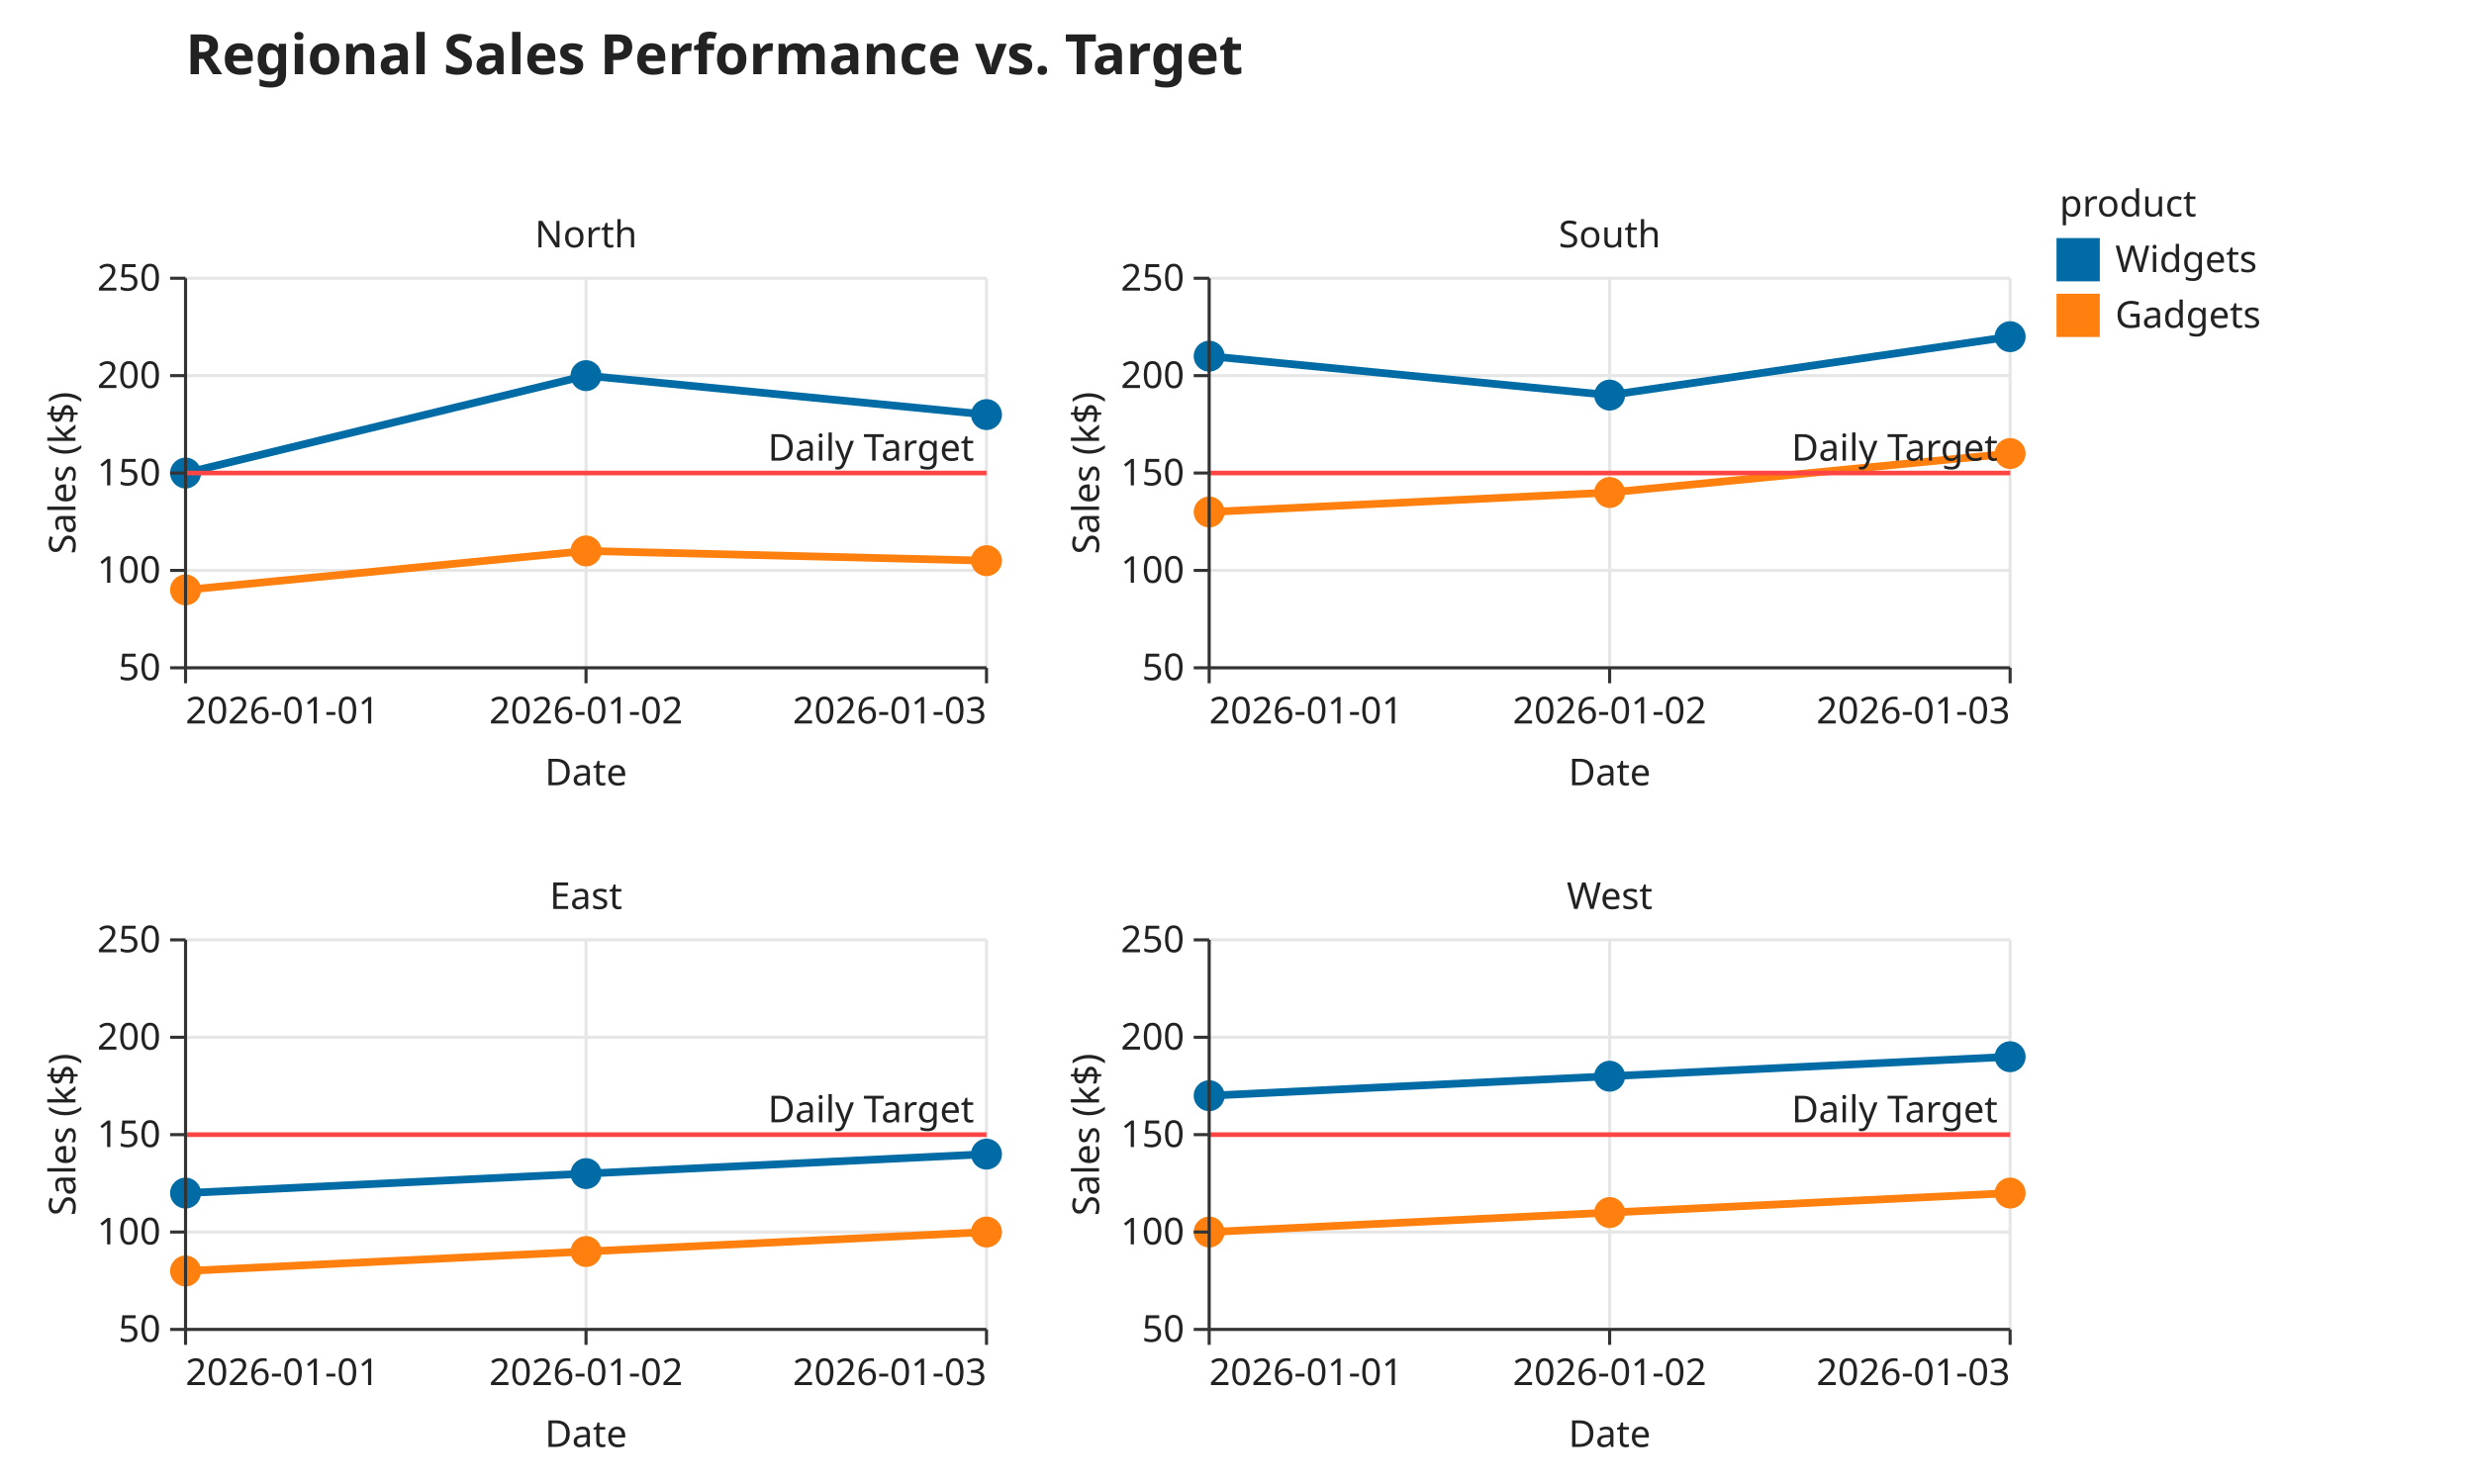
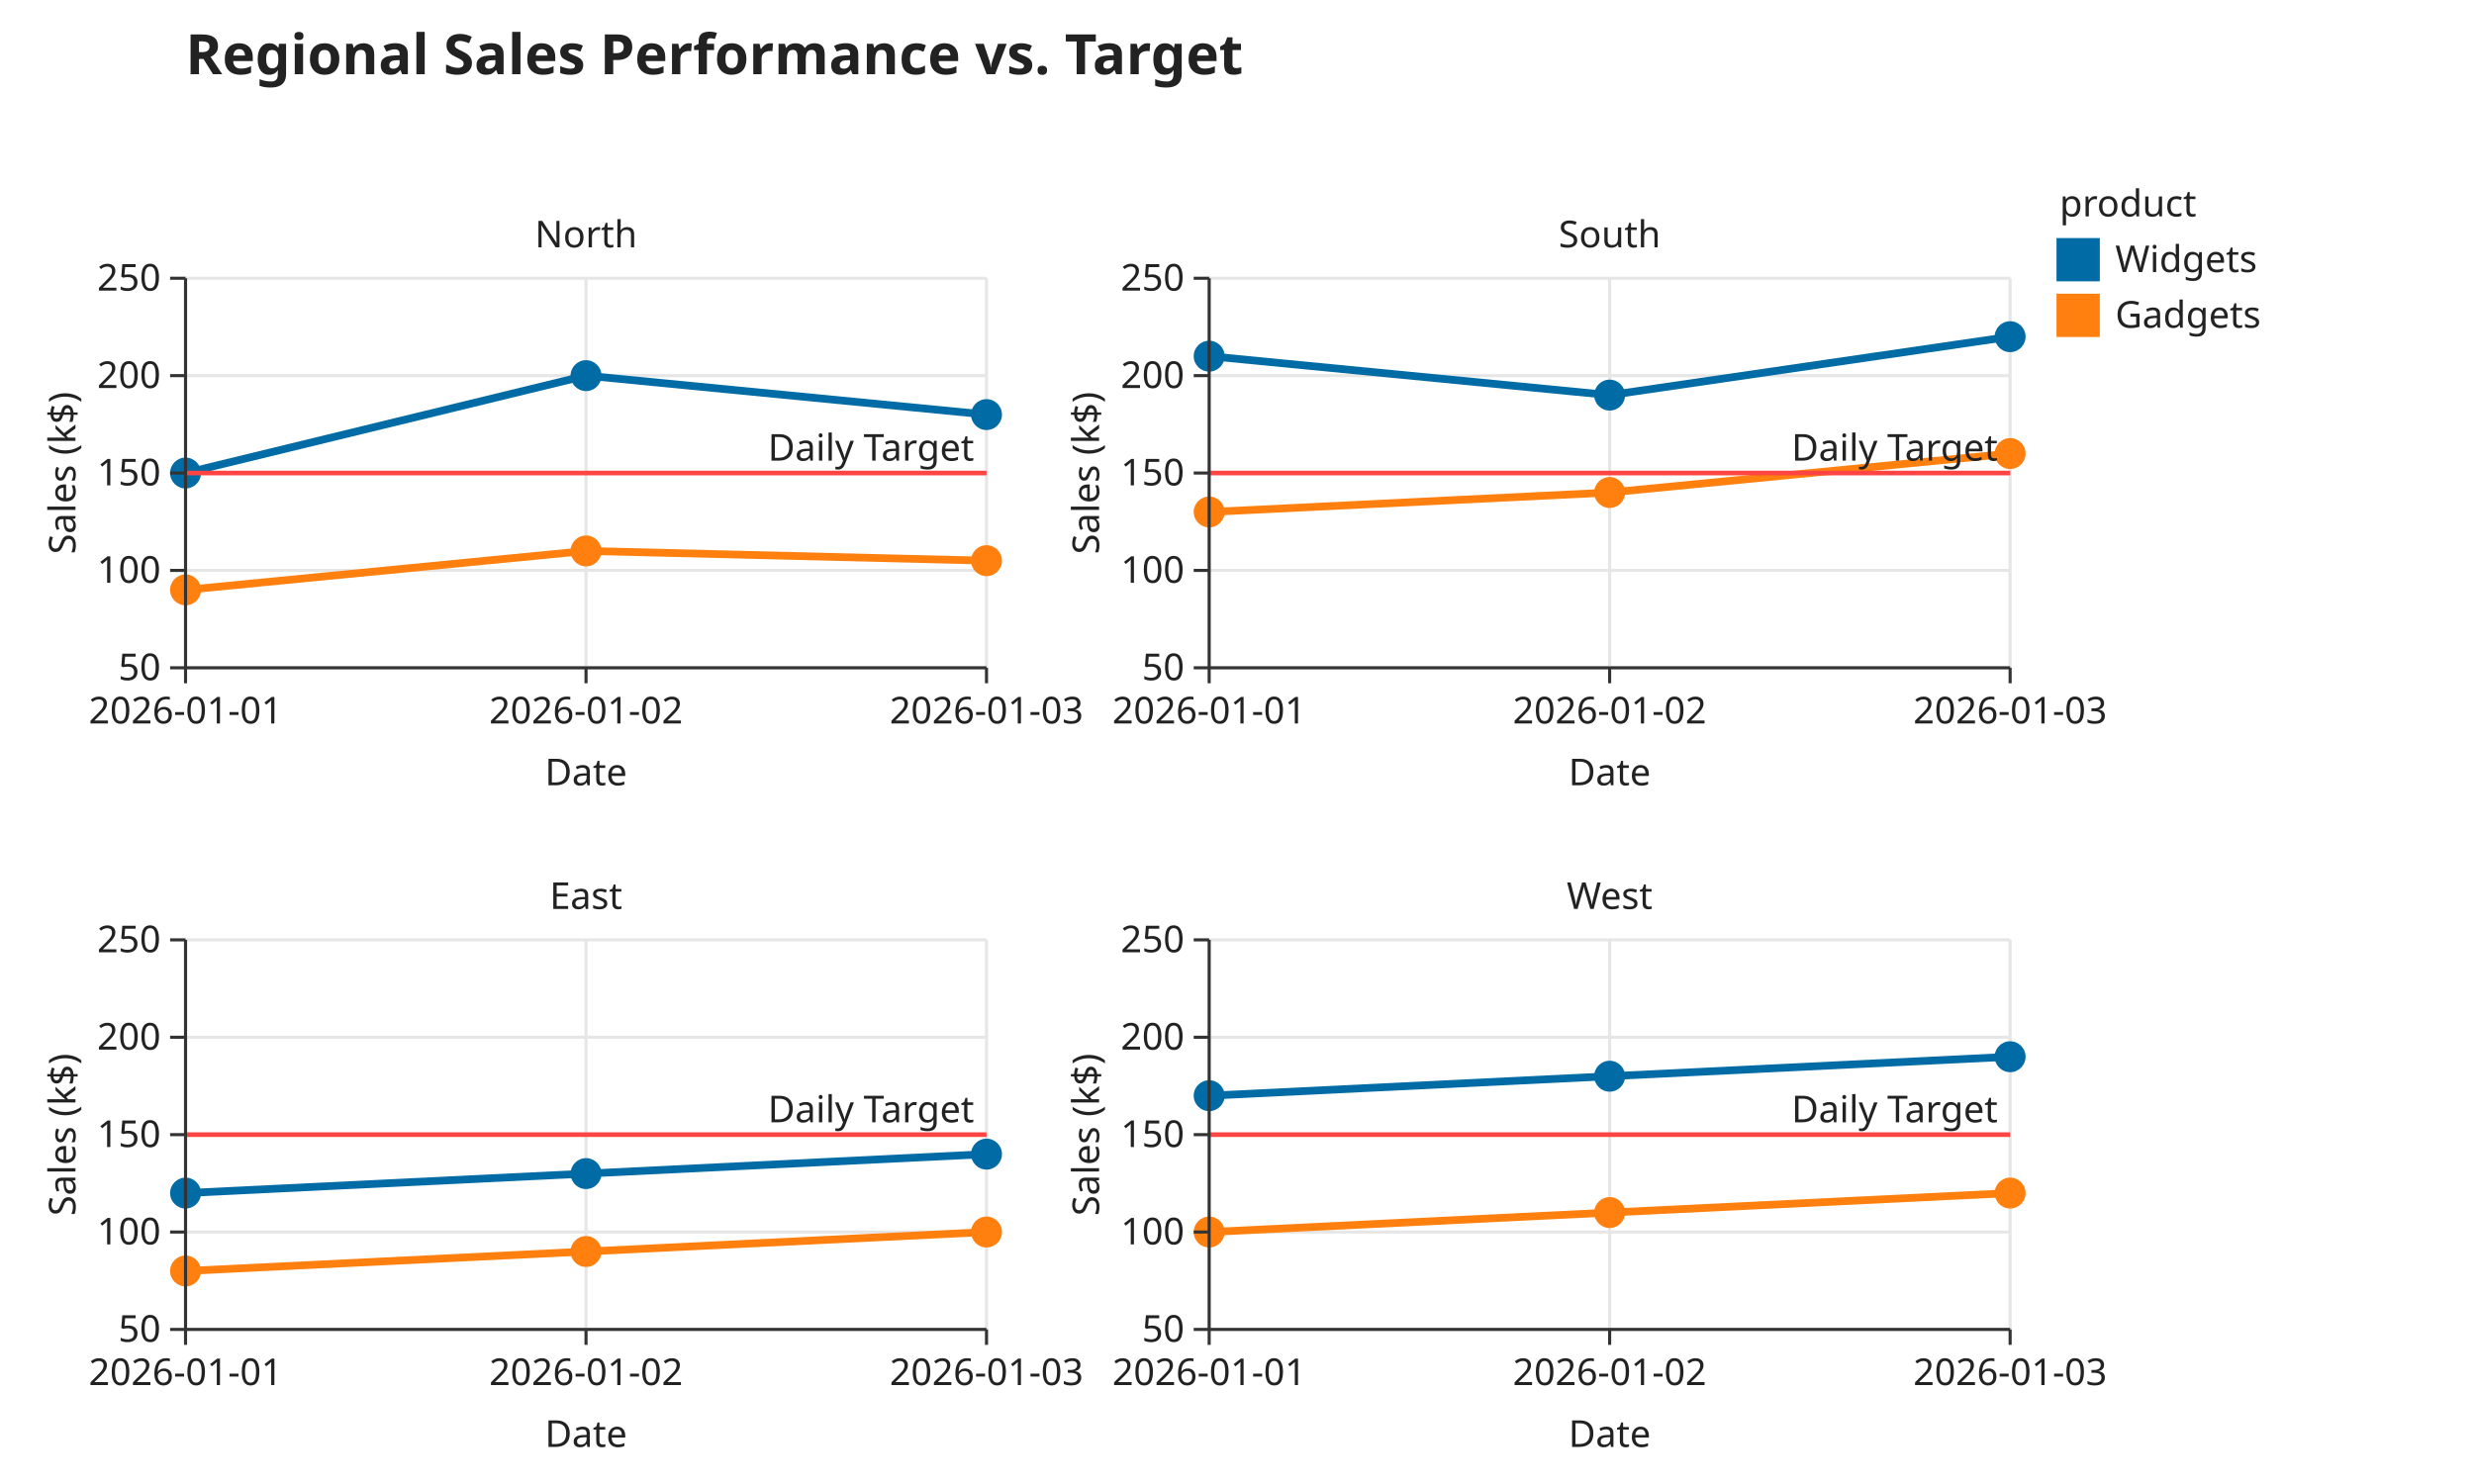
<svg xmlns="http://www.w3.org/2000/svg" width="800" height="480" viewBox="0 0 800 480" role="img" aria-label="Regional Sales Performance vs. Target">
  <rect class="algraf-background" x="0" y="0" width="800" height="480" fill="#ffffff" />
  <text class="algraf-title" x="60" y="24" font-family="system-ui, sans-serif" font-size="18" font-weight="600" fill="#222222">Regional Sales Performance vs. Target</text>
  <rect class="algraf-plot-area algraf-facet-panel" x="60" y="90" width="259" height="126" fill="#ffffff" />
  <rect class="algraf-plot-area algraf-facet-panel" x="391" y="90" width="259" height="126" fill="#ffffff" />
  <rect class="algraf-plot-area algraf-facet-panel" x="60" y="304" width="259" height="126" fill="#ffffff" />
  <rect class="algraf-plot-area algraf-facet-panel" x="391" y="304" width="259" height="126" fill="#ffffff" />
  <g class="algraf-facet-strip">
    <rect x="60" y="66" width="259" height="18" fill="#ffffff" />
    <text x="189.5" y="80" text-anchor="middle" font-family="system-ui, sans-serif" font-size="12" fill="#222222">North</text>
  </g>
  <g class="algraf-facet-strip">
    <rect x="391" y="66" width="259" height="18" fill="#ffffff" />
    <text x="520.5" y="80" text-anchor="middle" font-family="system-ui, sans-serif" font-size="12" fill="#222222">South</text>
  </g>
  <g class="algraf-facet-strip">
    <rect x="60" y="280" width="259" height="18" fill="#ffffff" />
    <text x="189.5" y="294" text-anchor="middle" font-family="system-ui, sans-serif" font-size="12" fill="#222222">East</text>
  </g>
  <g class="algraf-facet-strip">
    <rect x="391" y="280" width="259" height="18" fill="#ffffff" />
    <text x="520.5" y="294" text-anchor="middle" font-family="system-ui, sans-serif" font-size="12" fill="#222222">West</text>
  </g>
  <g class="algraf-grid">
    <line x1="60" y1="90" x2="60" y2="216" stroke="#e6e6e6" stroke-width="1" />
    <line x1="189.5" y1="90" x2="189.5" y2="216" stroke="#e6e6e6" stroke-width="1" />
    <line x1="319" y1="90" x2="319" y2="216" stroke="#e6e6e6" stroke-width="1" />
    <line x1="60" y1="216" x2="319" y2="216" stroke="#e6e6e6" stroke-width="1" />
    <line x1="60" y1="184.5" x2="319" y2="184.5" stroke="#e6e6e6" stroke-width="1" />
    <line x1="60" y1="153" x2="319" y2="153" stroke="#e6e6e6" stroke-width="1" />
    <line x1="60" y1="121.5" x2="319" y2="121.5" stroke="#e6e6e6" stroke-width="1" />
    <line x1="60" y1="90" x2="319" y2="90" stroke="#e6e6e6" stroke-width="1" />
  </g>
  <g class="algraf-grid">
    <line x1="391" y1="90" x2="391" y2="216" stroke="#e6e6e6" stroke-width="1" />
    <line x1="520.5" y1="90" x2="520.5" y2="216" stroke="#e6e6e6" stroke-width="1" />
    <line x1="650" y1="90" x2="650" y2="216" stroke="#e6e6e6" stroke-width="1" />
    <line x1="391" y1="216" x2="650" y2="216" stroke="#e6e6e6" stroke-width="1" />
    <line x1="391" y1="184.5" x2="650" y2="184.5" stroke="#e6e6e6" stroke-width="1" />
    <line x1="391" y1="153" x2="650" y2="153" stroke="#e6e6e6" stroke-width="1" />
    <line x1="391" y1="121.5" x2="650" y2="121.5" stroke="#e6e6e6" stroke-width="1" />
    <line x1="391" y1="90" x2="650" y2="90" stroke="#e6e6e6" stroke-width="1" />
  </g>
  <g class="algraf-grid">
    <line x1="60" y1="304" x2="60" y2="430" stroke="#e6e6e6" stroke-width="1" />
    <line x1="189.5" y1="304" x2="189.5" y2="430" stroke="#e6e6e6" stroke-width="1" />
    <line x1="319" y1="304" x2="319" y2="430" stroke="#e6e6e6" stroke-width="1" />
    <line x1="60" y1="430" x2="319" y2="430" stroke="#e6e6e6" stroke-width="1" />
    <line x1="60" y1="398.5" x2="319" y2="398.5" stroke="#e6e6e6" stroke-width="1" />
    <line x1="60" y1="367" x2="319" y2="367" stroke="#e6e6e6" stroke-width="1" />
    <line x1="60" y1="335.5" x2="319" y2="335.5" stroke="#e6e6e6" stroke-width="1" />
    <line x1="60" y1="304" x2="319" y2="304" stroke="#e6e6e6" stroke-width="1" />
  </g>
  <g class="algraf-grid">
    <line x1="391" y1="304" x2="391" y2="430" stroke="#e6e6e6" stroke-width="1" />
    <line x1="520.5" y1="304" x2="520.5" y2="430" stroke="#e6e6e6" stroke-width="1" />
    <line x1="650" y1="304" x2="650" y2="430" stroke="#e6e6e6" stroke-width="1" />
    <line x1="391" y1="430" x2="650" y2="430" stroke="#e6e6e6" stroke-width="1" />
    <line x1="391" y1="398.5" x2="650" y2="398.5" stroke="#e6e6e6" stroke-width="1" />
    <line x1="391" y1="367" x2="650" y2="367" stroke="#e6e6e6" stroke-width="1" />
    <line x1="391" y1="335.5" x2="650" y2="335.5" stroke="#e6e6e6" stroke-width="1" />
    <line x1="391" y1="304" x2="650" y2="304" stroke="#e6e6e6" stroke-width="1" />
  </g>
  <g class="algraf-layer algraf-geom-line">
    <path d="M60 153 L189.5 121.5 L319 134.1" fill="none" stroke="#006BA4" stroke-width="2.5" opacity="1" />
    <path d="M60 190.8 L189.5 178.2 L319 181.35" fill="none" stroke="#FF800E" stroke-width="2.5" opacity="1" />
  </g>
  <g class="algraf-layer algraf-geom-point">
    <circle cx="60" cy="153" r="5" fill="#006BA4" opacity="1" />
    <circle cx="189.5" cy="121.5" r="5" fill="#006BA4" opacity="1" />
    <circle cx="319" cy="134.1" r="5" fill="#006BA4" opacity="1" />
    <circle cx="60" cy="190.8" r="5" fill="#FF800E" opacity="1" />
    <circle cx="189.5" cy="178.2" r="5" fill="#FF800E" opacity="1" />
    <circle cx="319" cy="181.35" r="5" fill="#FF800E" opacity="1" />
  </g>
  <g class="algraf-layer algraf-geom-hline">
    <line x1="60" y1="153" x2="319" y2="153" stroke="#ff4444" stroke-width="1.5" opacity="1" />
    <text x="315" y="149" text-anchor="end" font-family="system-ui, sans-serif" font-size="12" fill="#222222">Daily Target</text>
  </g>
  <g class="algraf-layer algraf-geom-line">
    <path d="M391 115.2 L520.5 127.8 L650 108.9" fill="none" stroke="#006BA4" stroke-width="2.5" opacity="1" />
    <path d="M391 165.6 L520.5 159.3 L650 146.7" fill="none" stroke="#FF800E" stroke-width="2.5" opacity="1" />
  </g>
  <g class="algraf-layer algraf-geom-point">
    <circle cx="391" cy="115.2" r="5" fill="#006BA4" opacity="1" />
    <circle cx="520.5" cy="127.8" r="5" fill="#006BA4" opacity="1" />
    <circle cx="650" cy="108.9" r="5" fill="#006BA4" opacity="1" />
    <circle cx="391" cy="165.6" r="5" fill="#FF800E" opacity="1" />
    <circle cx="520.5" cy="159.3" r="5" fill="#FF800E" opacity="1" />
    <circle cx="650" cy="146.7" r="5" fill="#FF800E" opacity="1" />
  </g>
  <g class="algraf-layer algraf-geom-hline">
    <line x1="391" y1="153" x2="650" y2="153" stroke="#ff4444" stroke-width="1.5" opacity="1" />
    <text x="646" y="149" text-anchor="end" font-family="system-ui, sans-serif" font-size="12" fill="#222222">Daily Target</text>
  </g>
  <g class="algraf-layer algraf-geom-line">
    <path d="M60 385.9 L189.5 379.6 L319 373.3" fill="none" stroke="#006BA4" stroke-width="2.5" opacity="1" />
    <path d="M60 411.1 L189.5 404.8 L319 398.5" fill="none" stroke="#FF800E" stroke-width="2.5" opacity="1" />
  </g>
  <g class="algraf-layer algraf-geom-point">
    <circle cx="60" cy="385.9" r="5" fill="#006BA4" opacity="1" />
    <circle cx="189.5" cy="379.6" r="5" fill="#006BA4" opacity="1" />
    <circle cx="319" cy="373.3" r="5" fill="#006BA4" opacity="1" />
    <circle cx="60" cy="411.1" r="5" fill="#FF800E" opacity="1" />
    <circle cx="189.5" cy="404.8" r="5" fill="#FF800E" opacity="1" />
    <circle cx="319" cy="398.5" r="5" fill="#FF800E" opacity="1" />
  </g>
  <g class="algraf-layer algraf-geom-hline">
    <line x1="60" y1="367" x2="319" y2="367" stroke="#ff4444" stroke-width="1.5" opacity="1" />
    <text x="315" y="363" text-anchor="end" font-family="system-ui, sans-serif" font-size="12" fill="#222222">Daily Target</text>
  </g>
  <g class="algraf-layer algraf-geom-line">
    <path d="M391 354.4 L520.5 348.1 L650 341.8" fill="none" stroke="#006BA4" stroke-width="2.5" opacity="1" />
    <path d="M391 398.5 L520.5 392.2 L650 385.9" fill="none" stroke="#FF800E" stroke-width="2.5" opacity="1" />
  </g>
  <g class="algraf-layer algraf-geom-point">
    <circle cx="391" cy="354.4" r="5" fill="#006BA4" opacity="1" />
    <circle cx="520.5" cy="348.1" r="5" fill="#006BA4" opacity="1" />
    <circle cx="650" cy="341.8" r="5" fill="#006BA4" opacity="1" />
    <circle cx="391" cy="398.5" r="5" fill="#FF800E" opacity="1" />
    <circle cx="520.5" cy="392.2" r="5" fill="#FF800E" opacity="1" />
    <circle cx="650" cy="385.9" r="5" fill="#FF800E" opacity="1" />
  </g>
  <g class="algraf-layer algraf-geom-hline">
    <line x1="391" y1="367" x2="650" y2="367" stroke="#ff4444" stroke-width="1.5" opacity="1" />
    <text x="646" y="363" text-anchor="end" font-family="system-ui, sans-serif" font-size="12" fill="#222222">Daily Target</text>
  </g>
  <g class="algraf-axes">
    <line x1="60" y1="216" x2="319" y2="216" stroke="#333333" stroke-width="1" />
    <line x1="60" y1="216" x2="60" y2="221" stroke="#333333" stroke-width="1" />
-     <text x="60" y="234" text-anchor="start" font-family="system-ui, sans-serif" font-size="12" fill="#222222">2026-01-01</text>
+     <text x="60" y="234" text-anchor="middle" font-family="system-ui, sans-serif" font-size="12" fill="#222222">2026-01-01</text>
    <line x1="189.5" y1="216" x2="189.5" y2="221" stroke="#333333" stroke-width="1" />
    <text x="189.5" y="234" text-anchor="middle" font-family="system-ui, sans-serif" font-size="12" fill="#222222">2026-01-02</text>
    <line x1="319" y1="216" x2="319" y2="221" stroke="#333333" stroke-width="1" />
-     <text x="319" y="234" text-anchor="end" font-family="system-ui, sans-serif" font-size="12" fill="#222222">2026-01-03</text>
+     <text x="319" y="234" text-anchor="middle" font-family="system-ui, sans-serif" font-size="12" fill="#222222">2026-01-03</text>
    <text x="189.5" y="254" text-anchor="middle" font-family="system-ui, sans-serif" font-size="12" fill="#222222">Date</text>
    <line x1="60" y1="90" x2="60" y2="216" stroke="#333333" stroke-width="1" />
    <line x1="55" y1="216" x2="60" y2="216" stroke="#333333" stroke-width="1" />
    <text x="52" y="220" text-anchor="end" font-family="system-ui, sans-serif" font-size="12" fill="#222222">50</text>
    <line x1="55" y1="184.5" x2="60" y2="184.5" stroke="#333333" stroke-width="1" />
    <text x="52" y="188.5" text-anchor="end" font-family="system-ui, sans-serif" font-size="12" fill="#222222">100</text>
    <line x1="55" y1="153" x2="60" y2="153" stroke="#333333" stroke-width="1" />
    <text x="52" y="157" text-anchor="end" font-family="system-ui, sans-serif" font-size="12" fill="#222222">150</text>
    <line x1="55" y1="121.5" x2="60" y2="121.5" stroke="#333333" stroke-width="1" />
    <text x="52" y="125.5" text-anchor="end" font-family="system-ui, sans-serif" font-size="12" fill="#222222">200</text>
    <line x1="55" y1="90" x2="60" y2="90" stroke="#333333" stroke-width="1" />
    <text x="52" y="94" text-anchor="end" font-family="system-ui, sans-serif" font-size="12" fill="#222222">250</text>
    <text x="24.4" y="153" text-anchor="middle" transform="rotate(-90 24.4 153)" font-family="system-ui, sans-serif" font-size="12" fill="#222222">Sales (k$)</text>
  </g>
  <g class="algraf-axes">
    <line x1="391" y1="216" x2="650" y2="216" stroke="#333333" stroke-width="1" />
    <line x1="391" y1="216" x2="391" y2="221" stroke="#333333" stroke-width="1" />
-     <text x="391" y="234" text-anchor="start" font-family="system-ui, sans-serif" font-size="12" fill="#222222">2026-01-01</text>
+     <text x="391" y="234" text-anchor="middle" font-family="system-ui, sans-serif" font-size="12" fill="#222222">2026-01-01</text>
    <line x1="520.5" y1="216" x2="520.5" y2="221" stroke="#333333" stroke-width="1" />
    <text x="520.5" y="234" text-anchor="middle" font-family="system-ui, sans-serif" font-size="12" fill="#222222">2026-01-02</text>
    <line x1="650" y1="216" x2="650" y2="221" stroke="#333333" stroke-width="1" />
-     <text x="650" y="234" text-anchor="end" font-family="system-ui, sans-serif" font-size="12" fill="#222222">2026-01-03</text>
+     <text x="650" y="234" text-anchor="middle" font-family="system-ui, sans-serif" font-size="12" fill="#222222">2026-01-03</text>
    <text x="520.5" y="254" text-anchor="middle" font-family="system-ui, sans-serif" font-size="12" fill="#222222">Date</text>
    <line x1="391" y1="90" x2="391" y2="216" stroke="#333333" stroke-width="1" />
    <line x1="386" y1="216" x2="391" y2="216" stroke="#333333" stroke-width="1" />
    <text x="383" y="220" text-anchor="end" font-family="system-ui, sans-serif" font-size="12" fill="#222222">50</text>
    <line x1="386" y1="184.5" x2="391" y2="184.5" stroke="#333333" stroke-width="1" />
    <text x="383" y="188.5" text-anchor="end" font-family="system-ui, sans-serif" font-size="12" fill="#222222">100</text>
    <line x1="386" y1="153" x2="391" y2="153" stroke="#333333" stroke-width="1" />
    <text x="383" y="157" text-anchor="end" font-family="system-ui, sans-serif" font-size="12" fill="#222222">150</text>
    <line x1="386" y1="121.5" x2="391" y2="121.5" stroke="#333333" stroke-width="1" />
    <text x="383" y="125.5" text-anchor="end" font-family="system-ui, sans-serif" font-size="12" fill="#222222">200</text>
    <line x1="386" y1="90" x2="391" y2="90" stroke="#333333" stroke-width="1" />
    <text x="383" y="94" text-anchor="end" font-family="system-ui, sans-serif" font-size="12" fill="#222222">250</text>
    <text x="355.4" y="153" text-anchor="middle" transform="rotate(-90 355.4 153)" font-family="system-ui, sans-serif" font-size="12" fill="#222222">Sales (k$)</text>
  </g>
  <g class="algraf-axes">
    <line x1="60" y1="430" x2="319" y2="430" stroke="#333333" stroke-width="1" />
    <line x1="60" y1="430" x2="60" y2="435" stroke="#333333" stroke-width="1" />
-     <text x="60" y="448" text-anchor="start" font-family="system-ui, sans-serif" font-size="12" fill="#222222">2026-01-01</text>
+     <text x="60" y="448" text-anchor="middle" font-family="system-ui, sans-serif" font-size="12" fill="#222222">2026-01-01</text>
    <line x1="189.5" y1="430" x2="189.5" y2="435" stroke="#333333" stroke-width="1" />
    <text x="189.5" y="448" text-anchor="middle" font-family="system-ui, sans-serif" font-size="12" fill="#222222">2026-01-02</text>
    <line x1="319" y1="430" x2="319" y2="435" stroke="#333333" stroke-width="1" />
-     <text x="319" y="448" text-anchor="end" font-family="system-ui, sans-serif" font-size="12" fill="#222222">2026-01-03</text>
+     <text x="319" y="448" text-anchor="middle" font-family="system-ui, sans-serif" font-size="12" fill="#222222">2026-01-03</text>
    <text x="189.5" y="468" text-anchor="middle" font-family="system-ui, sans-serif" font-size="12" fill="#222222">Date</text>
    <line x1="60" y1="304" x2="60" y2="430" stroke="#333333" stroke-width="1" />
    <line x1="55" y1="430" x2="60" y2="430" stroke="#333333" stroke-width="1" />
    <text x="52" y="434" text-anchor="end" font-family="system-ui, sans-serif" font-size="12" fill="#222222">50</text>
    <line x1="55" y1="398.5" x2="60" y2="398.5" stroke="#333333" stroke-width="1" />
    <text x="52" y="402.5" text-anchor="end" font-family="system-ui, sans-serif" font-size="12" fill="#222222">100</text>
    <line x1="55" y1="367" x2="60" y2="367" stroke="#333333" stroke-width="1" />
    <text x="52" y="371" text-anchor="end" font-family="system-ui, sans-serif" font-size="12" fill="#222222">150</text>
    <line x1="55" y1="335.5" x2="60" y2="335.5" stroke="#333333" stroke-width="1" />
    <text x="52" y="339.5" text-anchor="end" font-family="system-ui, sans-serif" font-size="12" fill="#222222">200</text>
    <line x1="55" y1="304" x2="60" y2="304" stroke="#333333" stroke-width="1" />
    <text x="52" y="308" text-anchor="end" font-family="system-ui, sans-serif" font-size="12" fill="#222222">250</text>
    <text x="24.4" y="367" text-anchor="middle" transform="rotate(-90 24.4 367)" font-family="system-ui, sans-serif" font-size="12" fill="#222222">Sales (k$)</text>
  </g>
  <g class="algraf-axes">
    <line x1="391" y1="430" x2="650" y2="430" stroke="#333333" stroke-width="1" />
    <line x1="391" y1="430" x2="391" y2="435" stroke="#333333" stroke-width="1" />
-     <text x="391" y="448" text-anchor="start" font-family="system-ui, sans-serif" font-size="12" fill="#222222">2026-01-01</text>
+     <text x="391" y="448" text-anchor="middle" font-family="system-ui, sans-serif" font-size="12" fill="#222222">2026-01-01</text>
    <line x1="520.5" y1="430" x2="520.5" y2="435" stroke="#333333" stroke-width="1" />
    <text x="520.5" y="448" text-anchor="middle" font-family="system-ui, sans-serif" font-size="12" fill="#222222">2026-01-02</text>
    <line x1="650" y1="430" x2="650" y2="435" stroke="#333333" stroke-width="1" />
-     <text x="650" y="448" text-anchor="end" font-family="system-ui, sans-serif" font-size="12" fill="#222222">2026-01-03</text>
+     <text x="650" y="448" text-anchor="middle" font-family="system-ui, sans-serif" font-size="12" fill="#222222">2026-01-03</text>
    <text x="520.5" y="468" text-anchor="middle" font-family="system-ui, sans-serif" font-size="12" fill="#222222">Date</text>
    <line x1="391" y1="304" x2="391" y2="430" stroke="#333333" stroke-width="1" />
    <line x1="386" y1="430" x2="391" y2="430" stroke="#333333" stroke-width="1" />
    <text x="383" y="434" text-anchor="end" font-family="system-ui, sans-serif" font-size="12" fill="#222222">50</text>
    <line x1="386" y1="398.5" x2="391" y2="398.5" stroke="#333333" stroke-width="1" />
    <text x="383" y="402.5" text-anchor="end" font-family="system-ui, sans-serif" font-size="12" fill="#222222">100</text>
    <line x1="386" y1="367" x2="391" y2="367" stroke="#333333" stroke-width="1" />
    <text x="383" y="371" text-anchor="end" font-family="system-ui, sans-serif" font-size="12" fill="#222222">150</text>
    <line x1="386" y1="335.5" x2="391" y2="335.5" stroke="#333333" stroke-width="1" />
    <text x="383" y="339.5" text-anchor="end" font-family="system-ui, sans-serif" font-size="12" fill="#222222">200</text>
    <line x1="386" y1="304" x2="391" y2="304" stroke="#333333" stroke-width="1" />
    <text x="383" y="308" text-anchor="end" font-family="system-ui, sans-serif" font-size="12" fill="#222222">250</text>
    <text x="355.4" y="367" text-anchor="middle" transform="rotate(-90 355.4 367)" font-family="system-ui, sans-serif" font-size="12" fill="#222222">Sales (k$)</text>
  </g>
  <g class="algraf-legends">
    <text x="666" y="70" text-anchor="start" font-family="system-ui, sans-serif" font-size="12" fill="#222222">product</text>
    <rect x="666" y="78" width="12" height="12" fill="#006BA4" stroke="#006BA4" stroke-width="2" />
    <text x="684" y="88" text-anchor="start" font-family="system-ui, sans-serif" font-size="12" fill="#222222">Widgets</text>
    <rect x="666" y="96" width="12" height="12" fill="#FF800E" stroke="#FF800E" stroke-width="2" />
    <text x="684" y="106" text-anchor="start" font-family="system-ui, sans-serif" font-size="12" fill="#222222">Gadgets</text>
  </g>
</svg>
